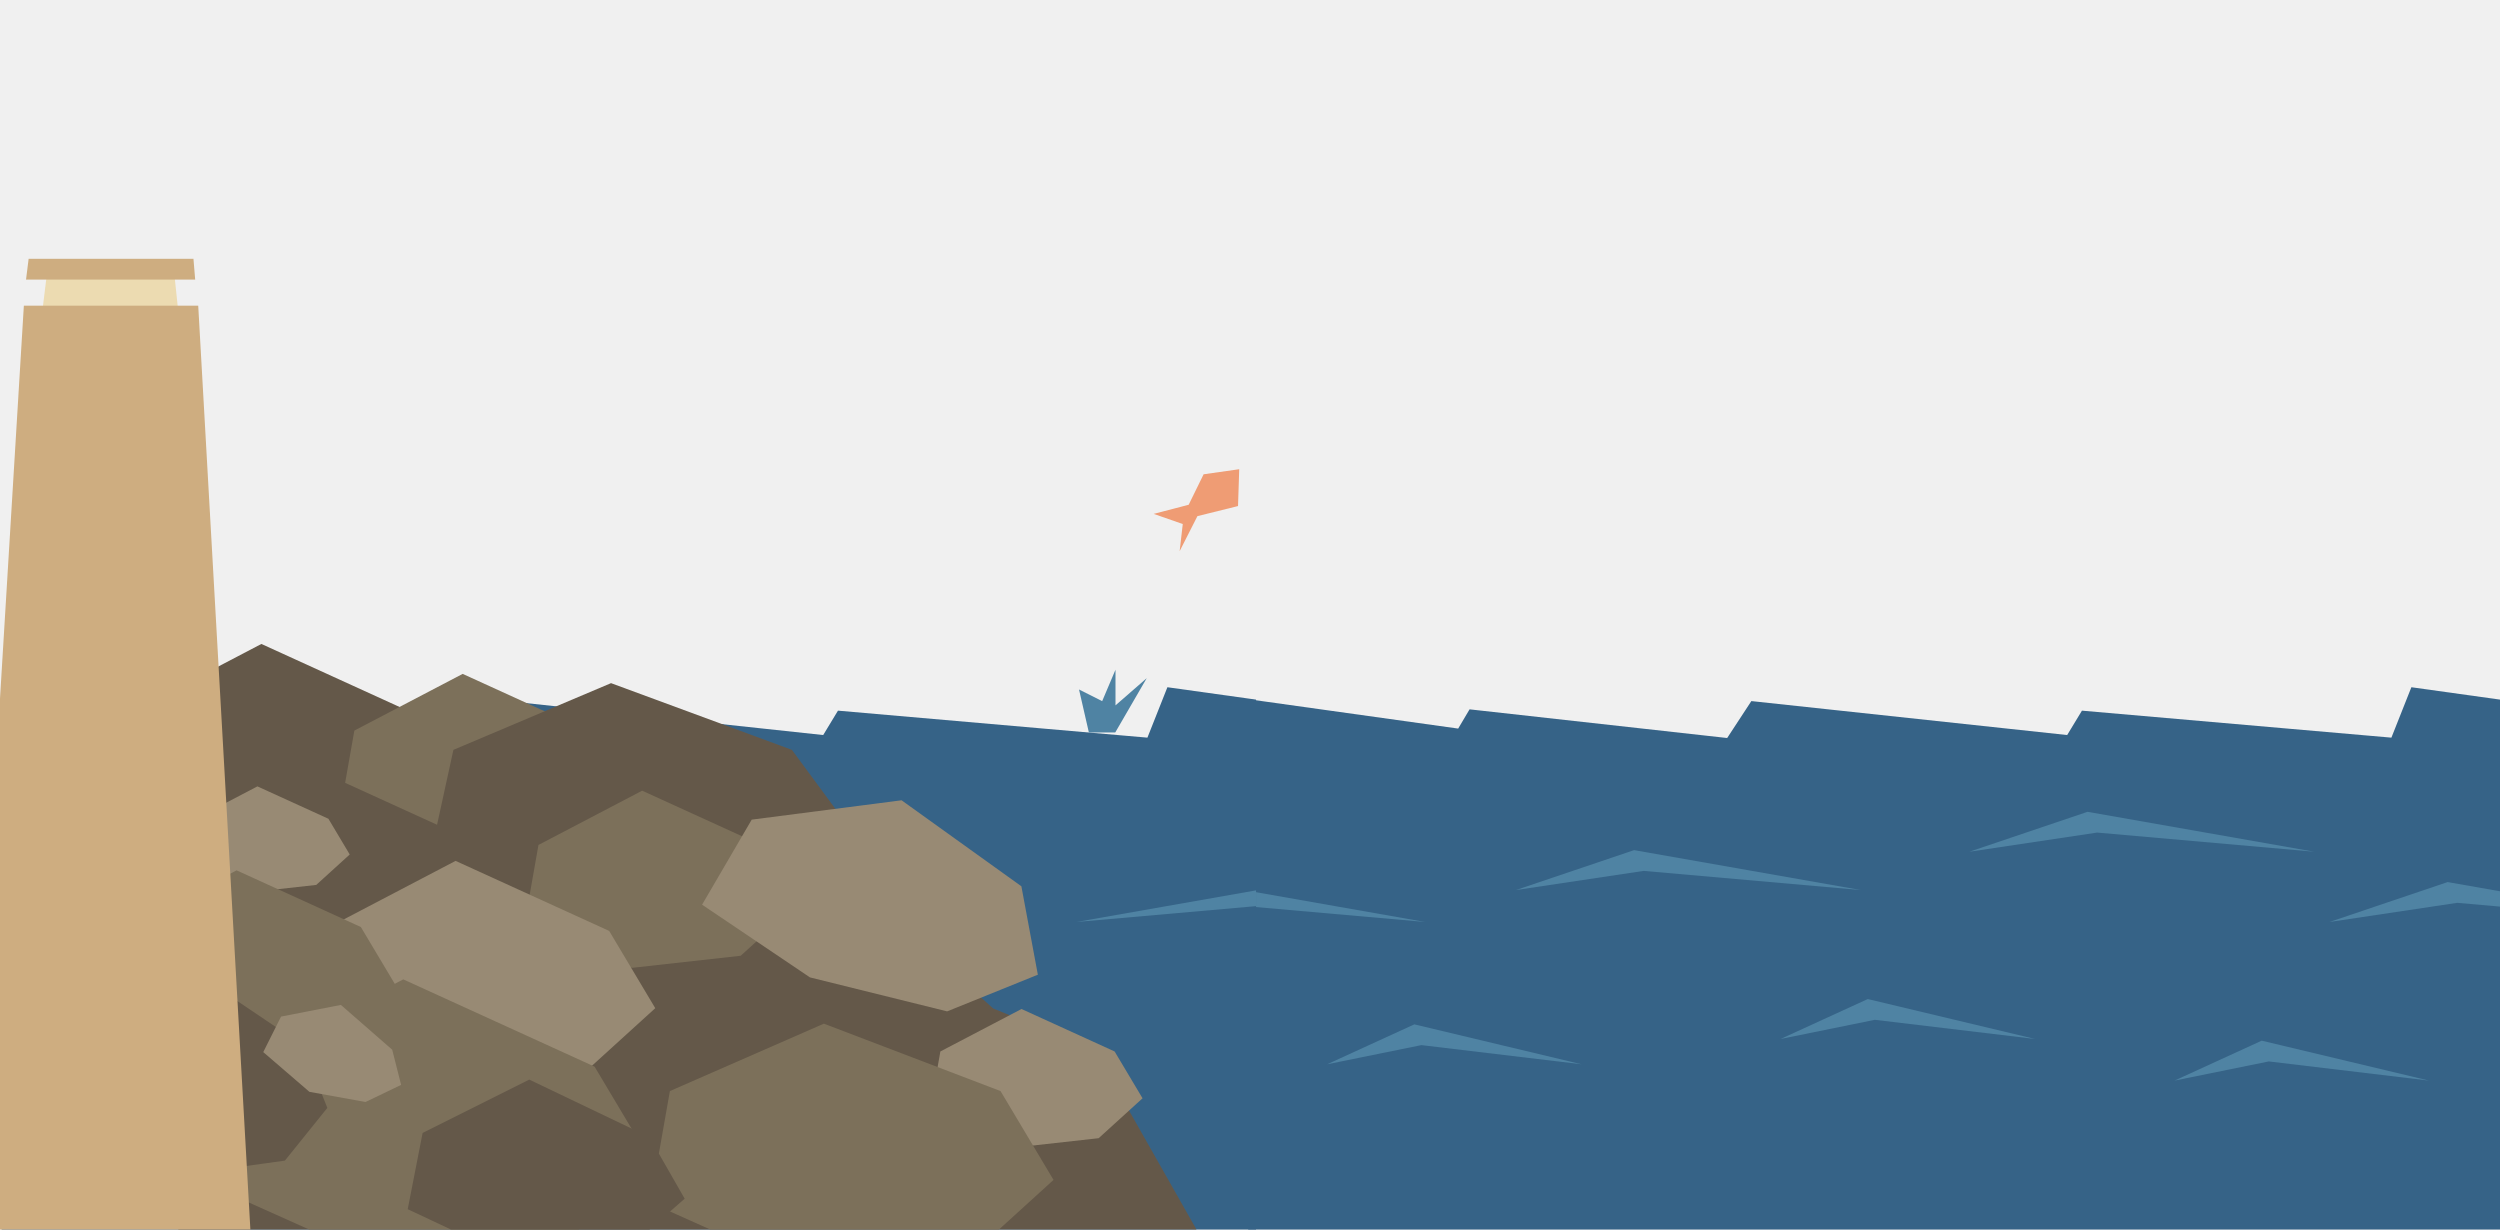
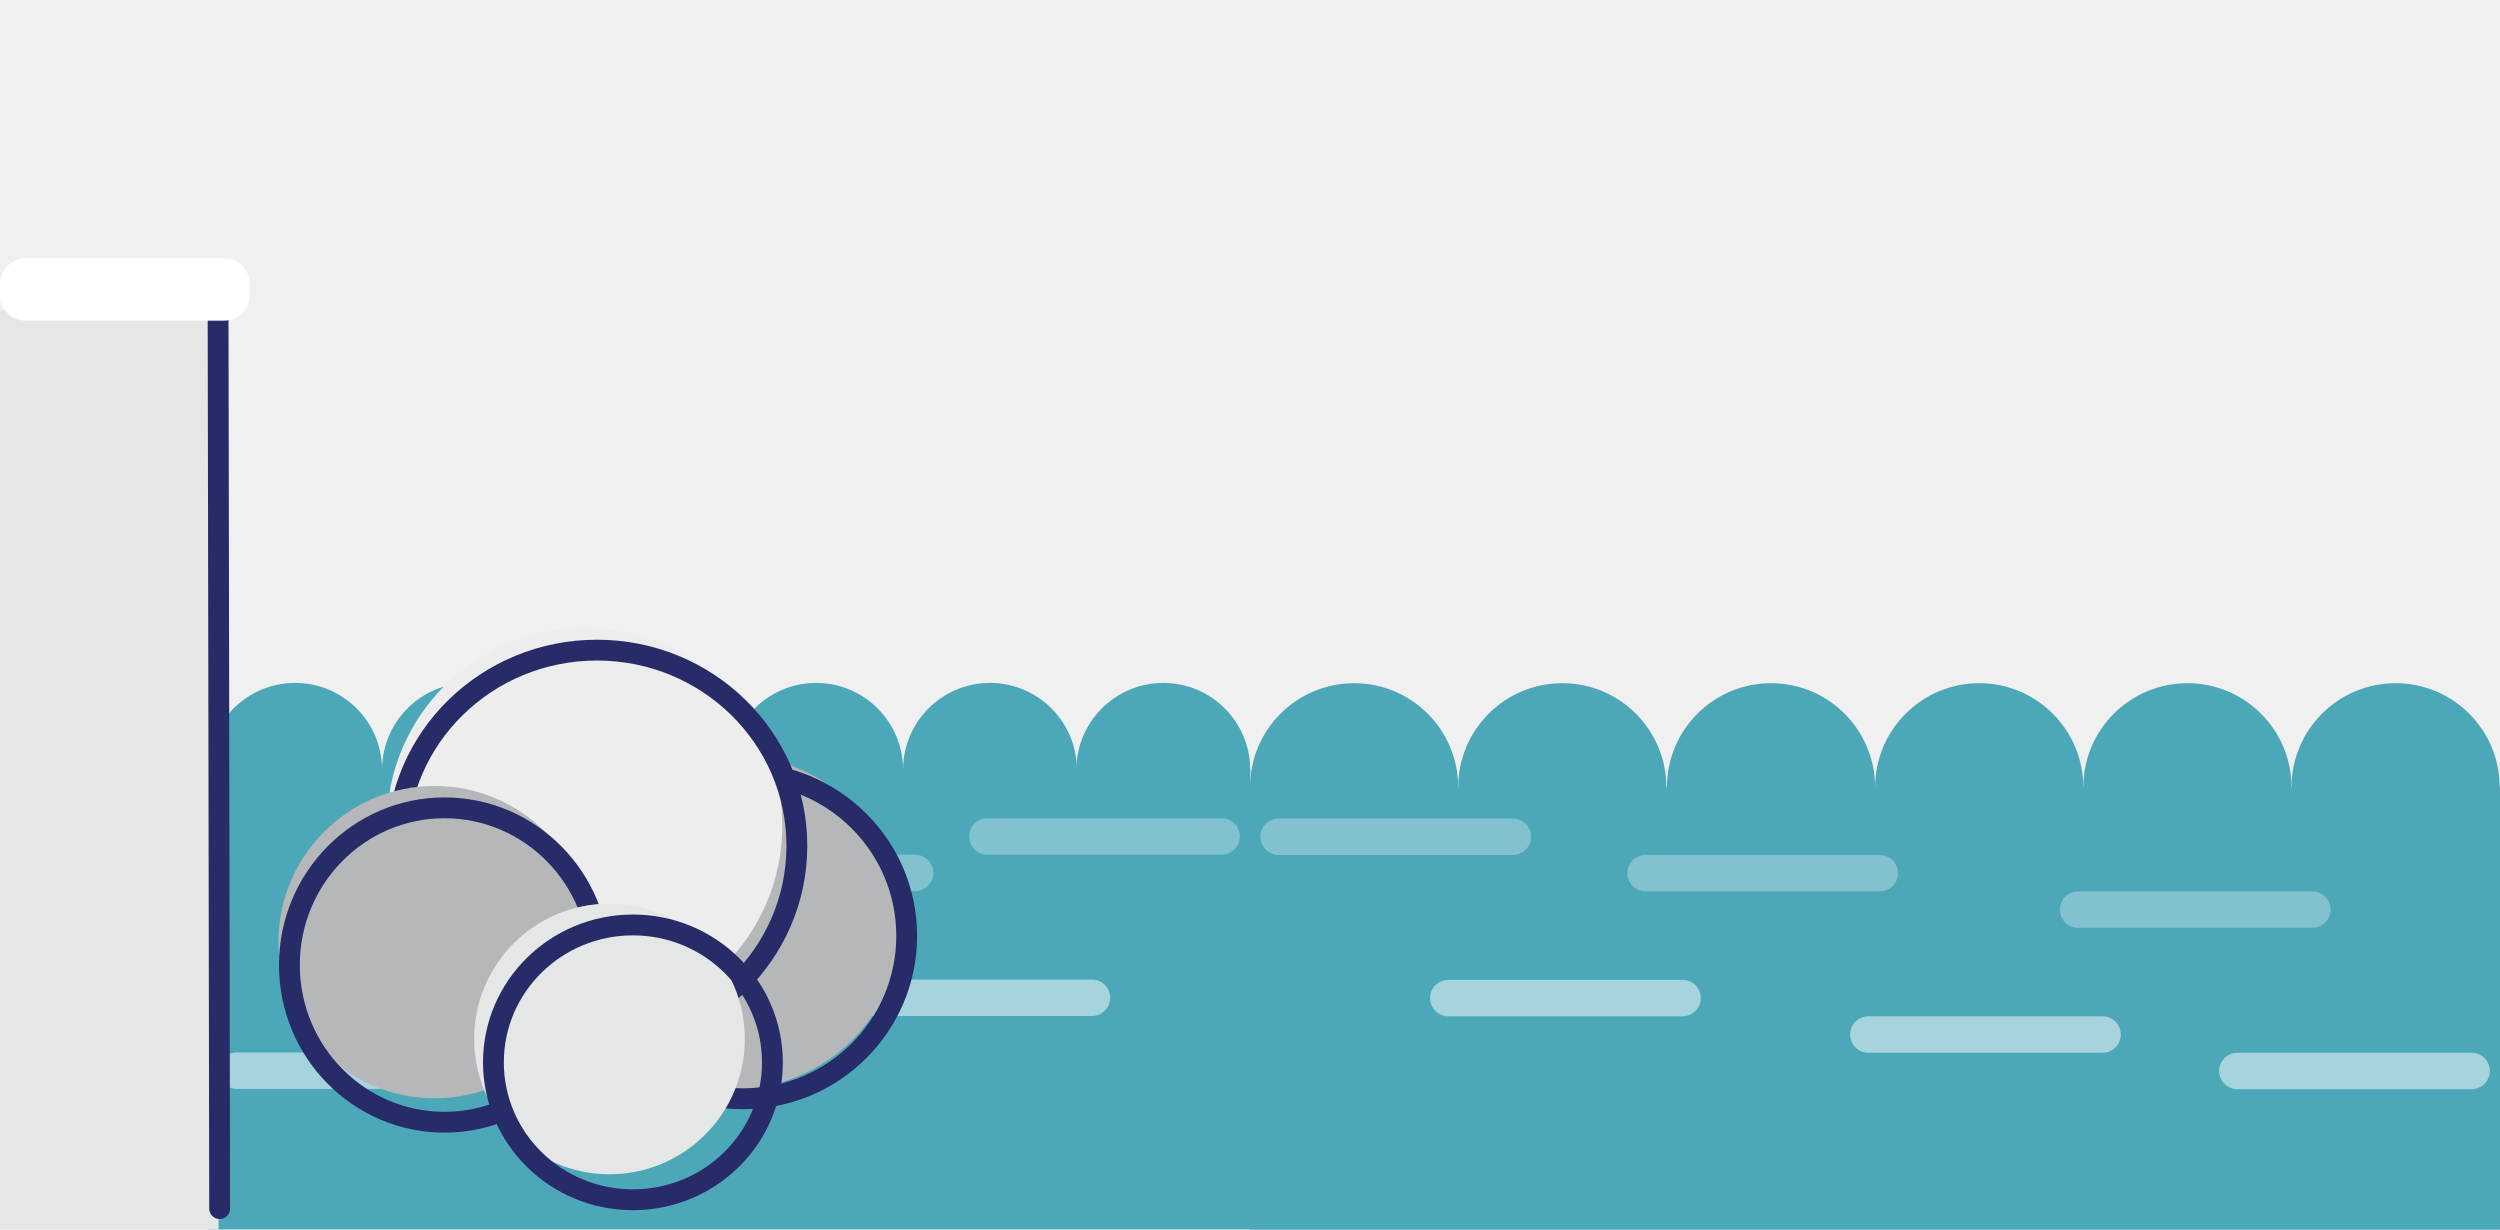
- <svg xmlns="http://www.w3.org/2000/svg" width="100%" height="100%" viewBox="0 0 610 300" version="1.1" xml:space="preserve" style="fill-rule:evenodd;clip-rule:evenodd;stroke-linejoin:round;stroke-miterlimit:2;">
-   <g id="waterfront-right" transform="matrix(0.635,0,0,0.635,0.4,-4.8)">
-     <g id="water-repeat">
-       <path d="M918.269,291L799.363,280.628L793.686,290L672.332,276.951L663.041,291.14L564.056,280.124L559.675,287.518L479,276.221L479,480L961,480L961,276.525L925.946,271.628L918.269,291Z" style="fill:rgb(54,99,135);fill-rule:nonzero;" />
-       <path d="M894.48,361.832L943.562,354.471L961,356.009L961,350.212L939.881,346.494L894.48,361.832Z" style="fill:rgb(79,131,163);fill-rule:nonzero;" />
-       <path d="M932.703,422.778L868.439,407.44L834.949,422.778L871.154,415.416L932.703,422.778Z" style="fill:rgb(79,131,163);fill-rule:nonzero;" />
-       <path d="M888.622,334.838L801.504,319.5L756.103,334.838L805.184,327.476L888.622,334.838Z" style="fill:rgb(79,131,163);fill-rule:nonzero;" />
-       <path d="M781.324,406.784L717.06,391.446L683.571,406.784L719.776,399.422L781.324,406.784Z" style="fill:rgb(79,131,163);fill-rule:nonzero;" />
-       <path d="M714.385,349.563L627.266,334.224L581.865,349.563L630.947,342.2L714.385,349.563Z" style="fill:rgb(79,131,163);fill-rule:nonzero;" />
-       <path d="M607.087,416.508L542.823,401.17L509.334,416.508L545.539,409.146L607.087,416.508Z" style="fill:rgb(79,131,163);fill-rule:nonzero;" />
-       <path d="M479,355.833L547,361.832L479,349.86L479,355.833Z" style="fill:rgb(79,131,163);fill-rule:nonzero;" />
-     </g>
-     <g id="water">
-       <path d="M440.269,291L321.363,280.628L315.687,290L194.332,276.951L185.041,291.14L86.055,280.124L81.675,287.518L0,276.081L0,480L482,480L482,276.386L447.946,271.628L440.269,291Z" style="fill:rgb(54,99,135);fill-rule:nonzero;" />
-       <path d="M413,361.832L482,355.745L482,349.684L413,361.832Z" style="fill:rgb(79,131,163);fill-rule:nonzero;" />
-     </g>
-     <g id="rocks">
-       <path d="M48,288.952L67.897,480L459.114,480L420.001,411L381,395.065L341.401,359.315L308.096,318.75L259,288.001L225.127,288.001L152.485,287.628L48,288.952Z" style="fill:rgb(100,88,73);fill-rule:nonzero;" />
-       <path d="M48.377,281.918L48,284.055L48,321.958L94.75,342.899L148.712,336.892L176.536,311.597L158.83,281.918L99.81,255L48.377,281.918Z" style="fill:rgb(100,88,73);fill-rule:nonzero;" />
-       <path d="M135.535,288.282L177.154,266.501L224.914,288.282L239.242,312.299L216.726,332.767L173.06,337.628L130.215,318.436L135.535,288.282Z" style="fill:rgb(124,112,90);fill-rule:nonzero;" />
-       <path d="M173.59,295.695L234.158,270.059L303.66,295.695L324.511,323.962L291.745,348.053L228.2,353.775L165.848,331.186L173.59,295.695Z" style="fill:rgb(100,88,73);fill-rule:nonzero;" />
-       <path d="M68.612,329.839L120.045,302.921L179.066,329.839L196.771,359.518L168.947,384.813L114.986,390.819L62.037,367.103L68.612,329.839Z" style="fill:rgb(100,88,73);fill-rule:nonzero;" />
-       <path d="M120.467,366.537L171.9,339.62L230.92,366.537L248.627,396.217L220.803,421.512L166.84,427.519L113.892,403.802L120.467,366.537Z" style="fill:rgb(100,88,73);fill-rule:nonzero;" />
-       <path d="M206.279,332.23L246.115,311.381L291.826,332.23L305.539,355.216L283.99,374.807L242.195,379.46L201.187,361.09L206.279,332.23Z" style="fill:rgb(124,112,90);fill-rule:nonzero;" />
-       <path d="M288.222,322.505L345.795,315.069L391.838,348.115L398.168,382.091L363.305,396.182L310.602,383.127L269.147,355.185L288.222,322.505Z" style="fill:rgb(152,138,116);fill-rule:nonzero;" />
-       <path d="M122.996,365.273L174.429,338.354L233.449,365.273L251.156,394.953L223.332,420.248L169.369,426.253L116.422,402.537L122.996,365.273Z" style="fill:rgb(152,138,116);fill-rule:nonzero;" />
-       <path d="M74.504,322.173L98.281,309.729L125.567,322.173L133.752,335.895L120.889,347.589L95.943,350.365L71.465,339.402L74.504,322.173Z" style="fill:rgb(152,138,116);fill-rule:nonzero;" />
-       <path d="M90.252,417.415L82.063,463.832L118.159,480L221.714,480L249.89,454.384L227.836,417.415L154.318,383.885L90.252,417.415Z" style="fill:rgb(124,112,90);fill-rule:nonzero;" />
-       <path d="M48.654,363.77L48,367.479L48,396.014L86.179,413.116L129.846,408.255L152.361,387.786L138.032,363.77L90.274,341.989L48.654,363.77Z" style="fill:rgb(124,112,90);fill-rule:nonzero;" />
-       <path d="M360.707,411.585L391.885,395.269L427.663,411.585L438.396,429.578L421.529,444.911L388.818,448.552L356.722,434.175L360.707,411.585Z" style="fill:rgb(152,138,116);fill-rule:nonzero;" />
-       <path d="M256.78,426.802L249.219,469.665L272.293,480L383.221,480L404.189,460.939L383.824,426.802L315.939,400.902L256.78,426.802Z" style="fill:rgb(124,112,90);fill-rule:nonzero;" />
-       <path d="M161.761,442.887L156.034,472.193L172.641,480L248.938,480L262.457,468.157L248.913,444.483L202.732,422.39L161.761,442.887Z" style="fill:rgb(100,88,73);fill-rule:nonzero;" />
-       <path d="M52.234,407.816L47.999,437.443L47.999,438.071L77.87,457.837L108.848,453.523L125.15,433.268L115.457,408.974L82.074,386.49L52.234,407.816Z" style="fill:rgb(100,88,73);fill-rule:nonzero;" />
-       <path d="M107.366,398.182L130.355,393.7L150.075,410.909L153.502,424.426L139.828,431.001L118.271,427.104L100.529,411.833L107.366,398.182Z" style="fill:rgb(152,138,116);fill-rule:nonzero;" />
-     </g>
-     <g id="fish">
-       <path d="M461.861,189.804L456.119,201.514L442.683,205.019L453.851,208.925L452.652,219.343L459.477,205.89L475.084,202.013L475.544,187.859L461.861,189.804Z" style="fill:rgb(239,156,116);fill-rule:nonzero;" />
-       <path d="M427.914,289L440.006,268.139L428,278.6L428,264.902L422.884,276.972L413.984,272.492L417.767,289L427.914,289Z" style="fill:rgb(79,131,163);fill-rule:nonzero;" />
-     </g>
-     <g id="wall" transform="matrix(1,0,0,1,-0.629521,0)">
-       <path d="M18,113L15.667,132L69,132L67,113L18,113Z" style="fill:rgb(236,219,177);fill-rule:nonzero;" />
-       <path d="M9.166,125L-0,275.999L-0,480L96.207,480L76.167,125L9.166,125Z" style="fill:rgb(206,173,128);fill-rule:nonzero;" />
-       <path d="M10,115L75,115L74.334,107L11,107L10,115Z" style="fill:rgb(206,173,128);fill-rule:nonzero;" />
+ <svg xmlns="http://www.w3.org/2000/svg" viewBox="0 0 610 300" fill-rule="evenodd" clip-rule="evenodd" stroke-linejoin="round" stroke-miterlimit="2">
+   <g transform="translate(305 166.7) scale(1.27)">
+     <rect x="0" y="20" width="240.2" height="85" fill="#4CA8B9" />
+     <circle cx="20" cy="20" r="20" fill="#4CA8B9" />
+     <circle cx="60" cy="20" r="20" fill="#4CA8B9" />
+     <circle cx="100.1" cy="20" r="20" fill="#4CA8B9" />
+     <circle cx="140.1" cy="20" r="20" fill="#4CA8B9" />
+     <circle cx="180.1" cy="20" r="20" fill="#4CA8B9" />
+     <circle cx="220.1" cy="20" r="20" fill="#4CA8B9" />
+     <rect x="2" y="26" width="52" height="7" rx="3.5" fill="#FFFFFF" opacity="0.3" />
+     <rect x="34.6" y="57" width="52" height="7" rx="3.5" fill="#FFFFFF" opacity="0.5" />
+     <rect x="72.5" y="33" width="52" height="7" rx="3.5" fill="#FFFFFF" opacity="0.3" />
+     <rect x="115.3" y="64" width="52" height="7" rx="3.5" fill="#FFFFFF" opacity="0.5" />
+     <rect x="155.6" y="40" width="52" height="7" rx="3.5" fill="#FFFFFF" opacity="0.3" />
+     <rect x="186.2" y="71" width="52" height="7" rx="3.5" fill="#FFFFFF" opacity="0.5" />
+   </g>
+   <g transform="translate(0 63) scale(1.27)">
+     <g transform="translate(240.2 0) scale(-1 1)">
+       <g transform="translate(0 81.6)">
+         <rect x="0" y="16.7" width="200.2" height="88.3" fill="#4CA8B9" />
+         <circle cx="16.7" cy="16.7" r="16.7" fill="#4CA8B9" />
+         <circle cx="50" cy="16.7" r="16.7" fill="#4CA8B9" />
+         <circle cx="83.4" cy="16.7" r="16.7" fill="#4CA8B9" />
+         <circle cx="116.8" cy="16.7" r="16.7" fill="#4CA8B9" />
+         <circle cx="150.1" cy="16.7" r="16.7" fill="#4CA8B9" />
+         <circle cx="183.5" cy="16.7" r="16.7" fill="#4CA8B9" />
+         <rect x="2" y="26" width="52" height="7" rx="3.5" fill="#FFFFFF" opacity="0.3" />
+         <rect x="26.9" y="57" width="52" height="7" rx="3.5" fill="#FFFFFF" opacity="0.5" />
+         <rect x="60.9" y="33" width="52" height="7" rx="3.5" fill="#FFFFFF" opacity="0.3" />
+         <rect x="96.1" y="64" width="52" height="7" rx="3.5" fill="#FFFFFF" opacity="0.5" />
+         <rect x="127" y="40" width="52" height="7" rx="3.5" fill="#FFFFFF" opacity="0.3" />
+         <rect x="146.2" y="71" width="52" height="7" rx="3.5" fill="#FFFFFF" opacity="0.5" />
+       </g>
+       <circle cx="99.1" cy="127.6" r="32" fill="#B6B7B8" />
+       <ellipse cx="97.5" cy="130.2" rx="31.5" ry="31.3" fill="none" stroke="#272B67" stroke-width="4" />
+       <circle cx="127.9" cy="109" r="38" fill="#EDEDED" />
+       <ellipse cx="125.5" cy="112.9" rx="38.4" ry="37.6" fill="none" stroke="#272B67" stroke-width="4" />
+       <circle cx="156.7" cy="131.4" r="30" fill="#B6B7B8" />
+       <ellipse cx="154.8" cy="135.8" rx="29.8" ry="30.2" fill="none" stroke="#272B67" stroke-width="4" />
+       <circle cx="123.1" cy="150" r="26" fill="#E5E6E6" />
+       <ellipse cx="118.6" cy="154.5" rx="26.8" ry="26.4" fill="none" stroke="#272B67" stroke-width="4" />
+       <rect x="198.2" y="10" width="42" height="176.6" fill="#E5E6E6" />
+       <line x1="198.3" y1="10" x2="198" y2="182.6" stroke="#272B67" stroke-width="4" stroke-linecap="round" />
+       <rect x="192.2" y="0" width="48" height="12" rx="5" fill="#FFFFFF" />
    </g>
  </g>
</svg>
